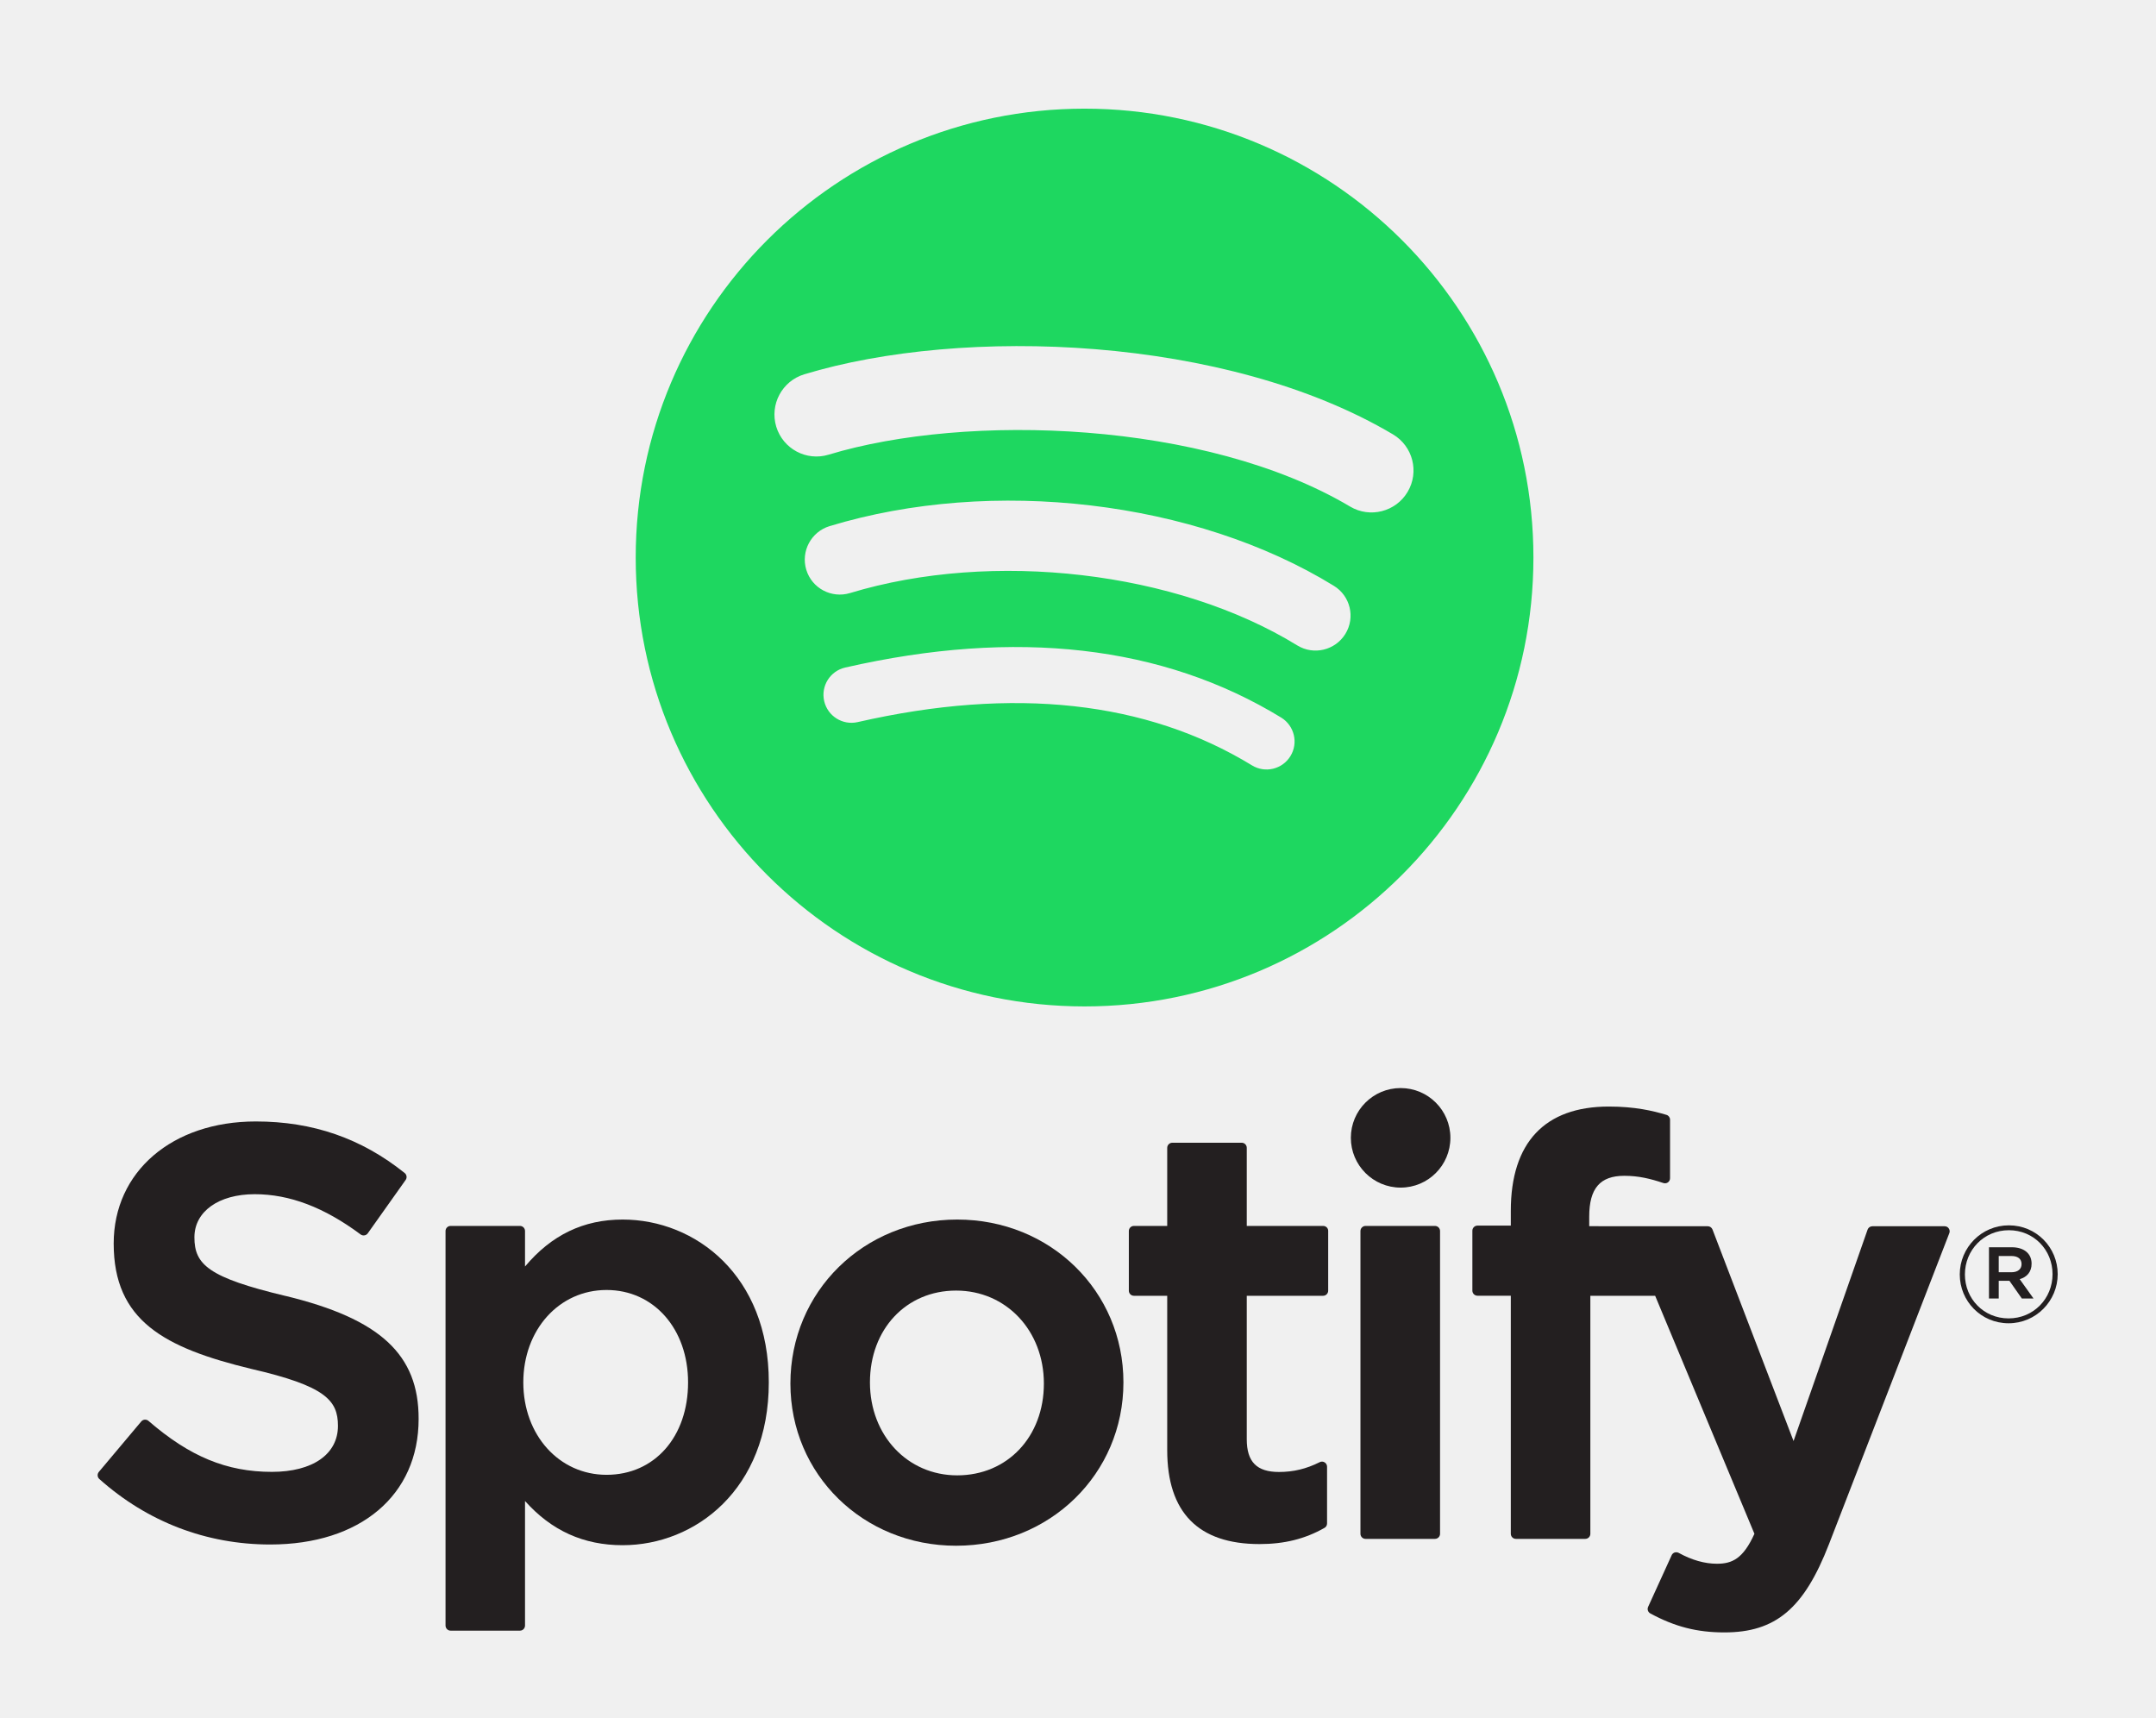
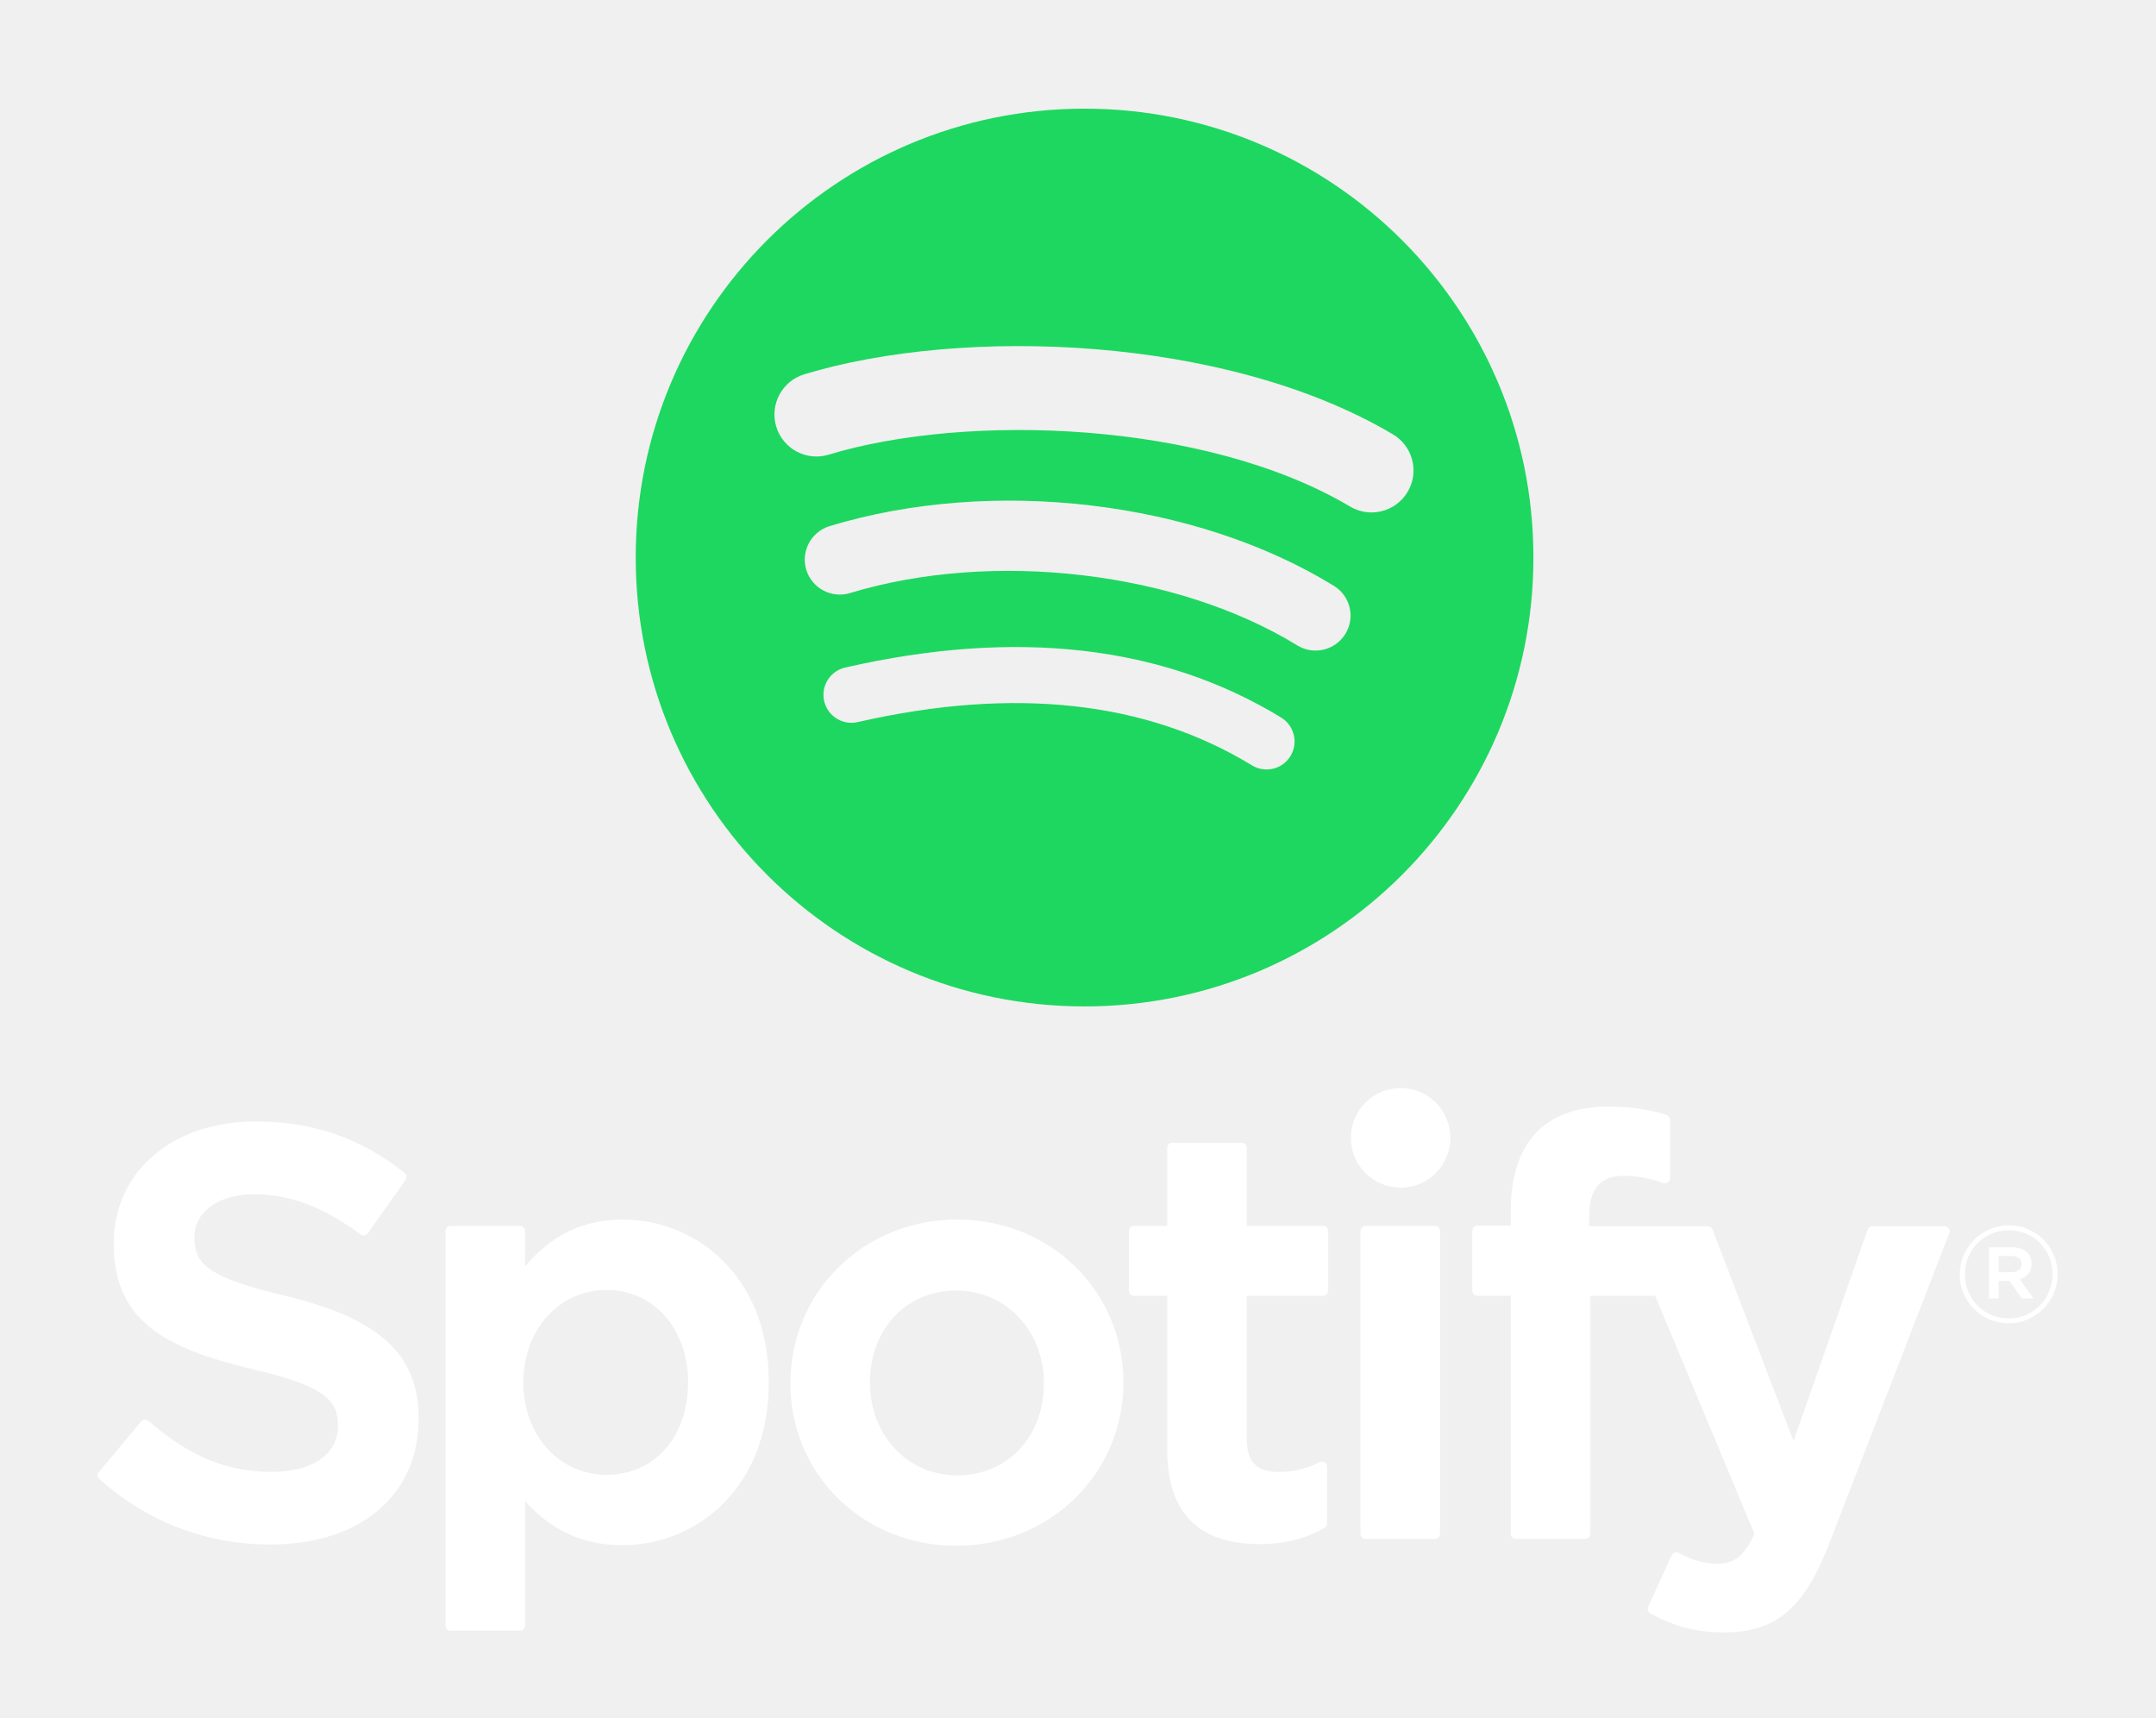
<svg xmlns="http://www.w3.org/2000/svg" version="1.1" id="Layer_1" x="0px" y="0px" viewBox="0 0 402.23 320.38" style="enable-background:new 0 0 402.23 320.38;" xml:space="preserve">
  <style type="text/css">
	.st0{fill:#1ED760;}
- 	.st1{fill:#231F20;}
+ 	.st1{fill:#FFFFFF;}
</style>
  <path class="st0" d="M202.34,20.27L202.34,20.27c-46.25,0-83.74,37.49-83.74,83.74c0,46.25,37.49,83.74,83.74,83.74  c46.25,0,83.74-37.49,83.74-83.74C286.09,57.76,248.6,20.27,202.34,20.27z M240.75,141.05c-1.5,2.46-4.72,3.24-7.18,1.73  c-19.66-12.01-44.41-14.73-73.56-8.07c-2.81,0.64-5.61-1.12-6.25-3.93c-0.64-2.81,1.11-5.61,3.93-6.25  c31.9-7.29,59.26-4.15,81.34,9.34C241.48,135.38,242.26,138.59,240.75,141.05z M251,118.25L251,118.25  c-1.89,3.07-5.91,4.04-8.98,2.15c-22.51-13.84-56.82-17.84-83.45-9.76c-3.45,1.04-7.1-0.9-8.15-4.35c-1.04-3.45,0.91-7.09,4.35-8.14  c30.41-9.23,68.22-4.76,94.07,11.13C251.92,111.16,252.89,115.18,251,118.25z M251.88,94.5L251.88,94.5  c-26.99-16.03-71.52-17.5-97.29-9.68c-4.14,1.26-8.51-1.08-9.77-5.22c-1.25-4.14,1.08-8.51,5.22-9.77  c29.58-8.98,78.76-7.24,109.83,11.2c3.73,2.21,4.95,7.02,2.74,10.73C260.41,95.48,255.59,96.71,251.88,94.5z" />
  <path class="st1" d="M53.3,241.77c-14.46-3.45-17.03-5.87-17.03-10.95c0-4.8,4.52-8.04,11.25-8.04c6.52,0,12.98,2.46,19.76,7.51  c0.2,0.15,0.46,0.21,0.71,0.17c0.26-0.04,0.48-0.18,0.63-0.39l7.06-9.95c0.29-0.41,0.21-0.97-0.18-1.29  c-8.07-6.47-17.15-9.62-27.77-9.62c-15.61,0-26.52,9.37-26.52,22.77c0,14.38,9.41,19.46,25.67,23.39  c13.83,3.19,16.17,5.86,16.17,10.63c0,5.29-4.72,8.58-12.32,8.58c-8.44,0-15.33-2.85-23.03-9.51c-0.19-0.17-0.45-0.24-0.69-0.23  c-0.26,0.02-0.49,0.14-0.65,0.33l-7.92,9.42c-0.33,0.4-0.29,0.98,0.09,1.32c8.96,8,19.98,12.22,31.88,12.22  c16.82,0,27.69-9.19,27.69-23.42c0.03-12.01-7.16-18.66-24.77-22.94C53.33,241.78,53.3,241.77,53.3,241.77z" />
  <path class="st1" d="M116.17,227.51l-0.01,0c-7.29,0-13.27,2.87-18.21,8.76v-6.62c0-0.52-0.42-0.95-0.94-0.95H84.06  c-0.52,0-0.94,0.43-0.94,0.95v73.6c0,0.52,0.42,0.95,0.94,0.95h12.95c0.52,0,0.94-0.43,0.94-0.95v-23.23  c4.94,5.53,10.92,8.24,18.21,8.24c13.55,0,27.27-10.43,27.27-30.37C143.45,237.94,129.73,227.51,116.17,227.51z M128.37,257.89  c0,10.15-6.25,17.24-15.21,17.24c-8.85,0-15.53-7.41-15.53-17.24c0-9.83,6.68-17.24,15.53-17.24  C121.97,240.65,128.37,247.9,128.37,257.89L128.37,257.89z" />
  <path class="st1" d="M178.58,227.51L178.58,227.51c-17.45,0-31.12,13.43-31.12,30.59c0,16.97,13.58,30.26,30.91,30.26  c17.51,0,31.22-13.39,31.22-30.48C209.59,240.86,195.97,227.51,178.58,227.51z M178.58,275.23c-9.28,0-16.28-7.46-16.28-17.34  c0-9.93,6.76-17.13,16.07-17.13c9.34,0,16.38,7.46,16.38,17.35C194.75,268.03,187.95,275.23,178.58,275.23z" />
  <path class="st1" d="M246.85,228.7H232.6v-14.57c0-0.52-0.42-0.95-0.94-0.95h-12.95c-0.52,0-0.95,0.43-0.95,0.95v14.57h-6.22  c-0.52,0-0.94,0.43-0.94,0.95v11.13c0,0.52,0.42,0.95,0.94,0.95h6.22v28.79c0,11.63,5.79,17.53,17.22,17.53  c4.64,0,8.49-0.96,12.12-3.02c0.3-0.16,0.48-0.48,0.48-0.82v-10.6c0-0.32-0.17-0.63-0.45-0.8c-0.28-0.18-0.63-0.19-0.92-0.04  c-2.49,1.25-4.9,1.83-7.6,1.83c-4.15,0-6.01-1.89-6.01-6.11v-26.76h14.25c0.52,0,0.94-0.43,0.94-0.95v-11.13  C247.81,229.13,247.39,228.7,246.85,228.7L246.85,228.7L246.85,228.7z" />
  <path class="st1" d="M296.49,228.75v-1.79c0-5.26,2.02-7.61,6.54-7.61c2.7,0,4.87,0.54,7.3,1.35c0.3,0.09,0.61,0.05,0.85-0.13  c0.25-0.18,0.39-0.47,0.39-0.77v-10.91c0-0.42-0.26-0.79-0.67-0.91c-2.56-0.76-5.84-1.55-10.76-1.55  c-11.95,0-18.28,6.73-18.28,19.47v2.74h-6.22c-0.52,0-0.95,0.43-0.95,0.95v11.18c0,0.52,0.43,0.95,0.95,0.95h6.22v44.41  c0,0.53,0.43,0.95,0.95,0.95h12.94c0.53,0,0.95-0.42,0.95-0.95v-44.4h12.09l18.52,44.4c-2.1,4.66-4.17,5.59-6.99,5.59  c-2.28,0-4.69-0.68-7.14-2.03c-0.23-0.12-0.51-0.14-0.75-0.07c-0.25,0.09-0.46,0.27-0.56,0.51l-4.39,9.63  c-0.21,0.46-0.03,0.99,0.41,1.23c4.58,2.48,8.71,3.54,13.82,3.54c9.56,0,14.85-4.46,19.5-16.44l22.46-58.04  c0.12-0.29,0.08-0.62-0.1-0.88c-0.17-0.26-0.46-0.41-0.77-0.41h-13.48c-0.41,0-0.77,0.26-0.9,0.64l-13.81,39.43l-15.12-39.46  c-0.14-0.37-0.49-0.61-0.88-0.61L296.49,228.75L296.49,228.75L296.49,228.75z" />
  <path class="st1" d="M267.71,228.7h-12.95c-0.52,0-0.95,0.43-0.95,0.95v56.48c0,0.53,0.43,0.95,0.95,0.95h12.95  c0.52,0,0.95-0.42,0.95-0.95v-56.48C268.66,229.13,268.24,228.7,267.71,228.7C267.71,228.7,267.71,228.7,267.71,228.7z" />
  <path class="st1" d="M261.31,202.98c-5.13,0-9.29,4.15-9.29,9.28c0,5.13,4.16,9.29,9.29,9.29s9.28-4.16,9.28-9.29  C270.59,207.13,266.43,202.98,261.31,202.98z" />
  <path class="st1" d="M374.78,228.59c-5.12,0-9.16,4.16-9.16,9.16c0,5,3.99,9.11,9.11,9.11c5.12,0,9.16-4.17,9.16-9.16  C383.89,232.7,379.9,228.59,374.78,228.59z M374.73,245.95c-4.64,0-8.15-3.66-8.15-8.2c0-4.54,3.53-8.25,8.2-8.25  c4.64,0,8.15,3.66,8.15,8.2C382.93,242.24,379.4,245.95,374.73,245.95z" />
  <path class="st1" d="M376.8,238.63h0.01c1.31-0.38,2.22-1.34,2.21-2.9c0-1.91-1.46-3.05-3.69-3.05h-4.26v9.56h1.82v-3.31h1.99  l2.32,3.31h2.18L376.8,238.63z M375.26,237.34h-2.37v-3.03h2.37c1.18,0,1.89,0.53,1.89,1.51  C377.15,236.76,376.44,237.34,375.26,237.34z" />
</svg>
